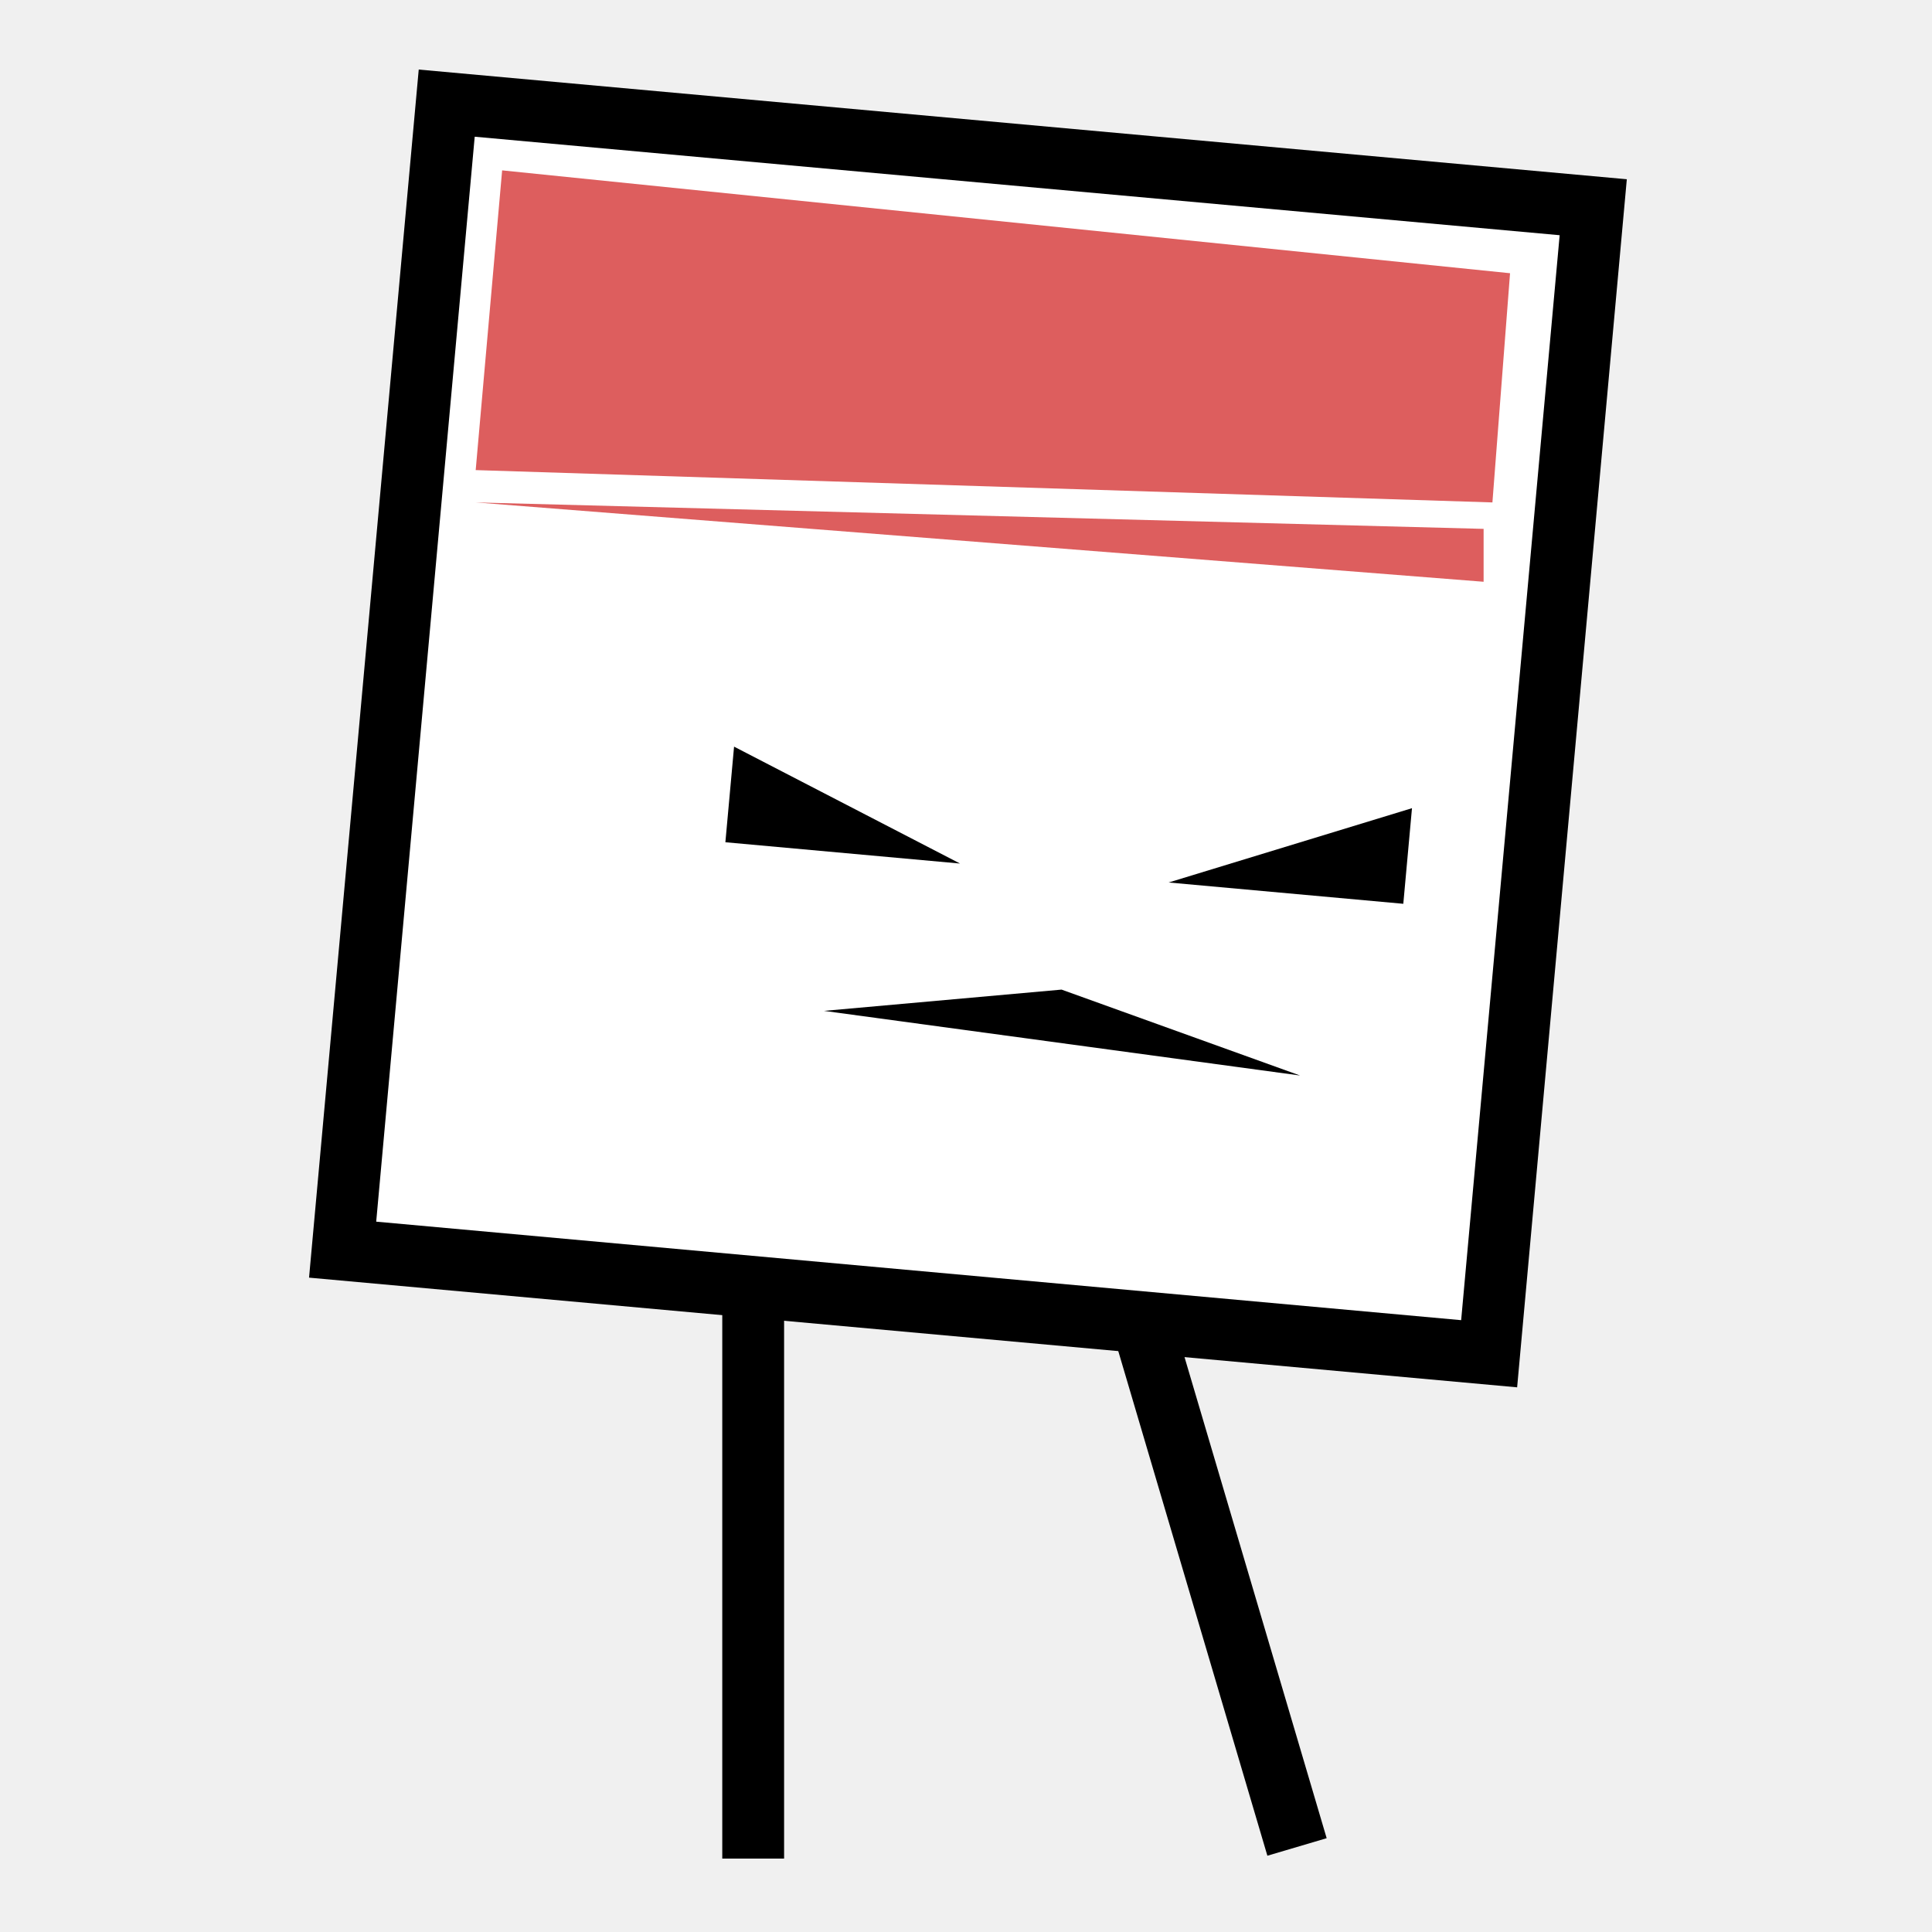
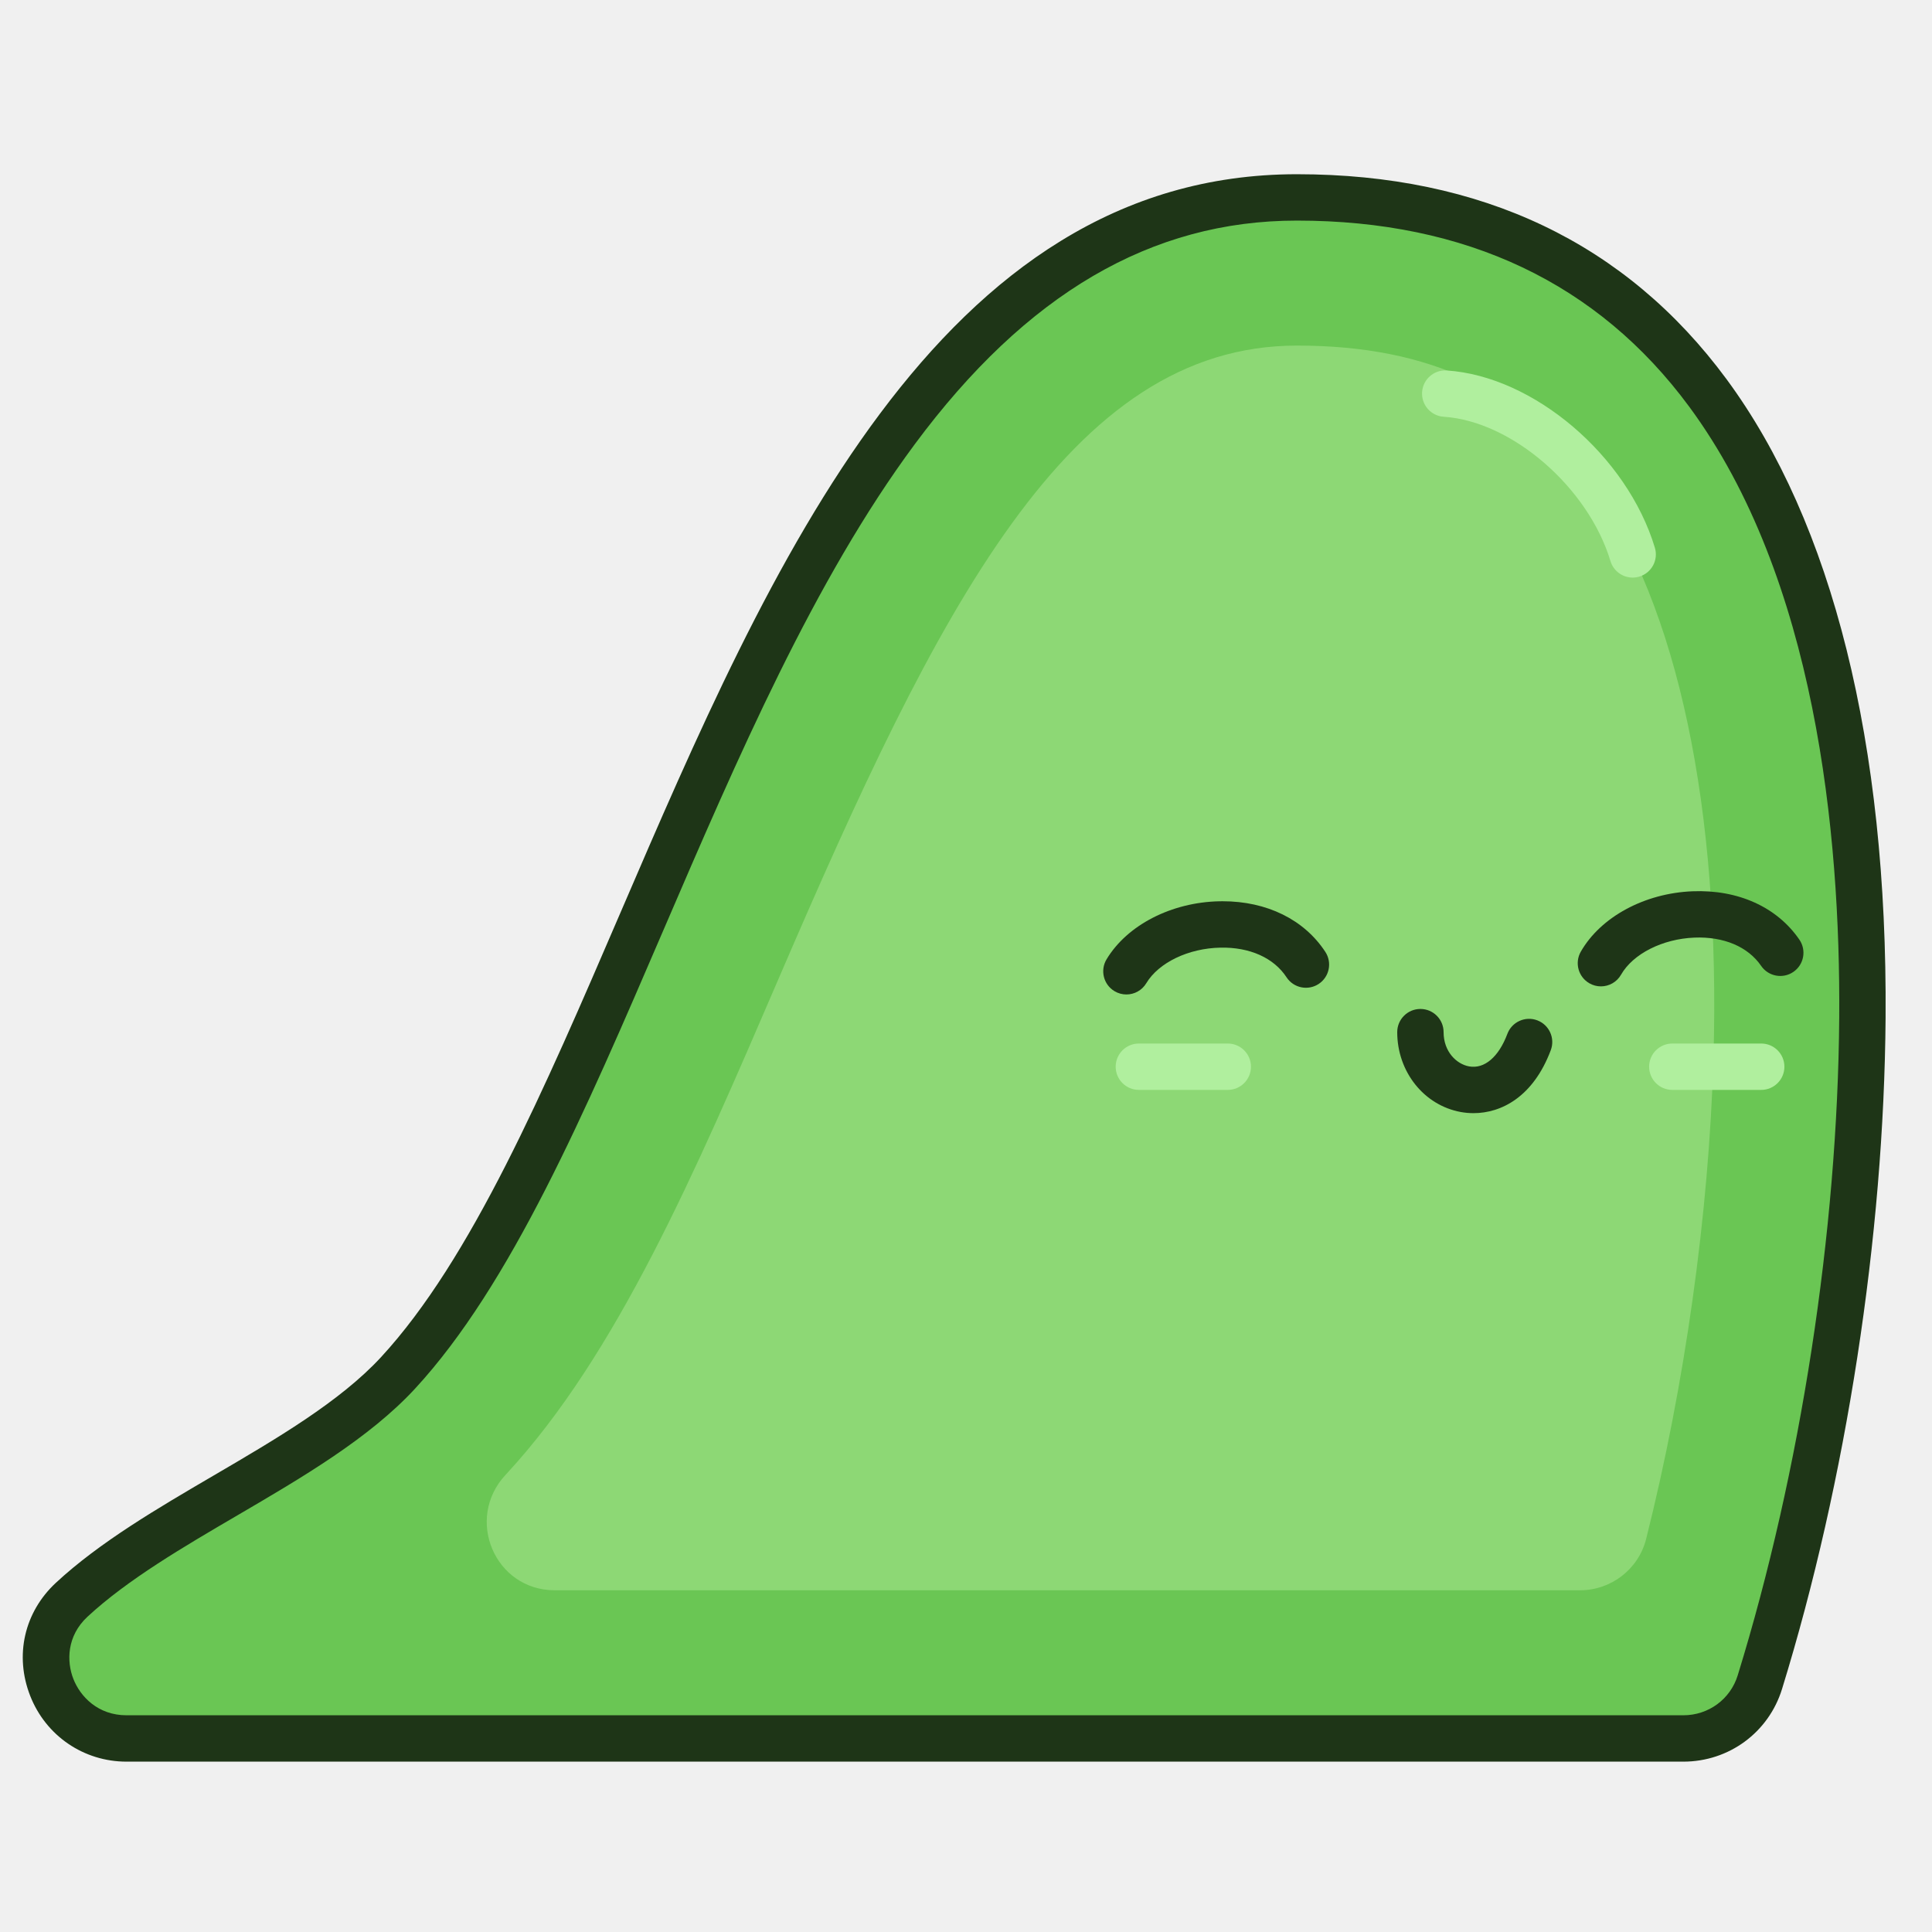
<svg xmlns="http://www.w3.org/2000/svg" version="1.1" id="Layer_1" x="0px" y="0px" viewBox="0 0 500 500" style="enable-background:new 0 0 500 500;" xml:space="preserve">
  <g>
-     <rect x="101.526" y="39.55" transform="matrix(0.0904 -0.9959 0.9959 0.0904 40.1032 420.9421)" style="fill:#FFFFFF;" width="297.934" height="297.935" />
-     <path d="M122.855,35.381l280.783,25.493L378.145,341.657L97.362,316.164L122.855,35.381 M108.368,18L79.981,330.652   l312.651,28.387l28.387-312.651L108.368,18L108.368,18z" />
+     <path style="fill:#6AC654;" d="M335.644,51.088c-135.498,0-162.756,228.515-232.647,304.231   c-21.006,22.756-61.188,37.122-84.439,58.691c-13.795,12.797-4.622,35.902,14.195,35.902h402.886   c9.086,0,17.137-5.889,19.816-14.572C495.762,304.67,512.87,51.088,335.644,51.088z" />
+     <path style="fill:#1E3517;" d="M435.639,455.912H32.752c-11.09,0-20.879-6.682-24.936-17.023   c-4.099-10.445-1.546-21.664,6.662-29.277c11.316-10.498,26.37-19.302,40.927-27.816   c16.014-9.365,32.572-19.05,43.184-30.545c23.355-25.302,42.153-68.978,62.055-115.218   c38.522-89.501,82.182-190.944,175-190.944c47.799,0,85.201,17.84,111.169,53.025   c27.447,37.19,41.685,94.358,41.175,165.324c-0.407,56.477-10.175,119.777-26.8,173.671   C457.719,448.356,447.451,455.912,435.639,455.912z M335.644,57.088c-37.672,0-70.017,18.923-98.883,57.851   c-26.059,35.141-45.904,81.249-65.095,125.837c-20.319,47.21-39.512,91.802-64.26,118.613   c-11.825,12.81-29.169,22.955-45.942,32.765c-13.998,8.188-28.474,16.653-38.824,26.255   c-5.388,4.999-5.419,11.593-3.652,16.097c1.785,4.548,6.338,9.407,13.766,9.407h402.886   c6.516,0,12.175-4.155,14.082-10.341c16.294-52.822,25.868-114.865,26.267-170.221   c0.343-47.663-6.115-113.784-38.83-158.111C413.577,73.288,379.423,57.088,335.644,57.088z" />
  </g>
-   <line style="fill:none;stroke:#000000;stroke-width:16;stroke-miterlimit:10;" x1="194.923" y1="334.195" x2="194.923" y2="481" />
-   <line style="fill:none;stroke:#000000;stroke-width:16;stroke-miterlimit:10;" x1="294.069" y1="337.204" x2="335.668" y2="477.992" />
-   <polygon points="248.459,223.485 187.728,217.971 189.975,193.229 " />
-   <polygon points="302.442,228.387 363.173,233.9 365.42,209.158 " />
-   <polygon points="213.248,261.613 274.727,256.108 336.46,278.344 " />
-   <polygon style="fill:#DD5E5E;" points="129.952,44.092 390.8,70.709 386.237,130.027 123.108,121.661 " />
-   <polygon style="fill:#DD5E5E;" points="123.108,130.027 383.956,136.871 383.956,150.56 " />
+   <g>
+     <path style="fill:#8DD875;" d="M143.591,411.563c-15.549,0-23.351-18.489-12.755-29.868   c0.113-0.122,0.226-0.243,0.339-0.365c28.504-30.878,48.759-77.942,70.204-127.767   C242.741,157.463,276.583,89.437,335.644,89.437c34.516,0,58.837,11.586,76.536,36.461   c22.02,30.947,33.124,83.43,31.268,147.78c-1.173,40.672-7.462,84.92-17.422,124.578   c-1.969,7.84-9.05,13.308-17.133,13.308H143.591z" />
+   </g>
+   <g>
+     <path style="fill:#1E3517;" d="M291.509,257.368c-1.052,0-2.116-0.276-3.084-0.857   c-2.84-1.706-3.76-5.393-2.054-8.233c5.338-8.887,16.814-14.785,29.234-15.027   c0.271-0.005,0.542-0.008,0.811-0.008c11.453,0,21.106,4.748,26.578,13.102c1.815,2.772,1.04,6.491-1.732,8.307   c-2.774,1.815-6.493,1.039-8.307-1.732c-3.289-5.023-9.523-7.832-17.118-7.671   c-8.26,0.16-15.968,3.861-19.18,9.208C295.533,256.33,293.546,257.368,291.509,257.368z" />
+   </g>
+   <g>
+     <path style="fill:#1E3517;" d="M414.312,255.273c-1.012,0-2.036-0.257-2.977-0.795c-2.875-1.647-3.871-5.314-2.224-8.189   c5.153-8.996,16.504-15.129,28.918-15.627c11.798-0.474,21.879,4.093,27.654,12.527   c1.872,2.734,1.173,6.468-1.562,8.34c-2.735,1.874-6.469,1.171-8.341-1.561   c-3.391-4.953-9.671-7.623-17.271-7.316c-8.256,0.331-15.886,4.189-18.986,9.602   C418.415,254.19,416.393,255.273,414.312,255.273z" />
+   </g>
+   <g>
+     <path style="fill:#1E3517;" d="M381.338,288.083c-1.124,0-2.221-0.102-3.276-0.293   c-9.538-1.73-16.461-10.424-16.461-20.673c0-3.313,2.687-6,6-6s6,2.687,6,6c0,5.034,3.321,8.27,6.603,8.865   c3.958,0.719,7.656-2.429,9.901-8.415c1.163-3.103,4.625-4.673,7.725-3.512c3.103,1.164,4.675,4.622,3.512,7.725   C396.81,283.862,388.547,288.083,381.338,288.083z" />
+   </g>
+   <g>
+     <path style="fill:#B0EF9E;" d="M455.802,282.065H432.793c-3.313,0-6-2.687-6-6s2.687-6,6-6h23.009c3.313,0,6,2.687,6,6   S459.115,282.065,455.802,282.065z" />
+   </g>
+   <g>
+     <path style="fill:#B0EF9E;" d="M317.748,282.065h-23.01c-3.313,0-6-2.687-6-6s2.687-6,6-6h23.01c3.313,0,6,2.687,6,6   S321.062,282.065,317.748,282.065z" />
+   </g>
+   <g>
+     <path style="fill:#B0EF9E;" d="M422.533,149.48c-2.577,0-4.959-1.673-5.742-4.267   c-5.766-19.095-25.531-36.204-43.16-37.359c-3.307-0.217-5.811-3.073-5.595-6.38   c0.217-3.306,3.07-5.814,6.38-5.595c22.509,1.476,46.672,22.051,53.863,45.865   c0.958,3.172-0.838,6.521-4.01,7.478C423.691,149.397,423.107,149.48,422.533,149.48z" />
+   </g>
</svg>
